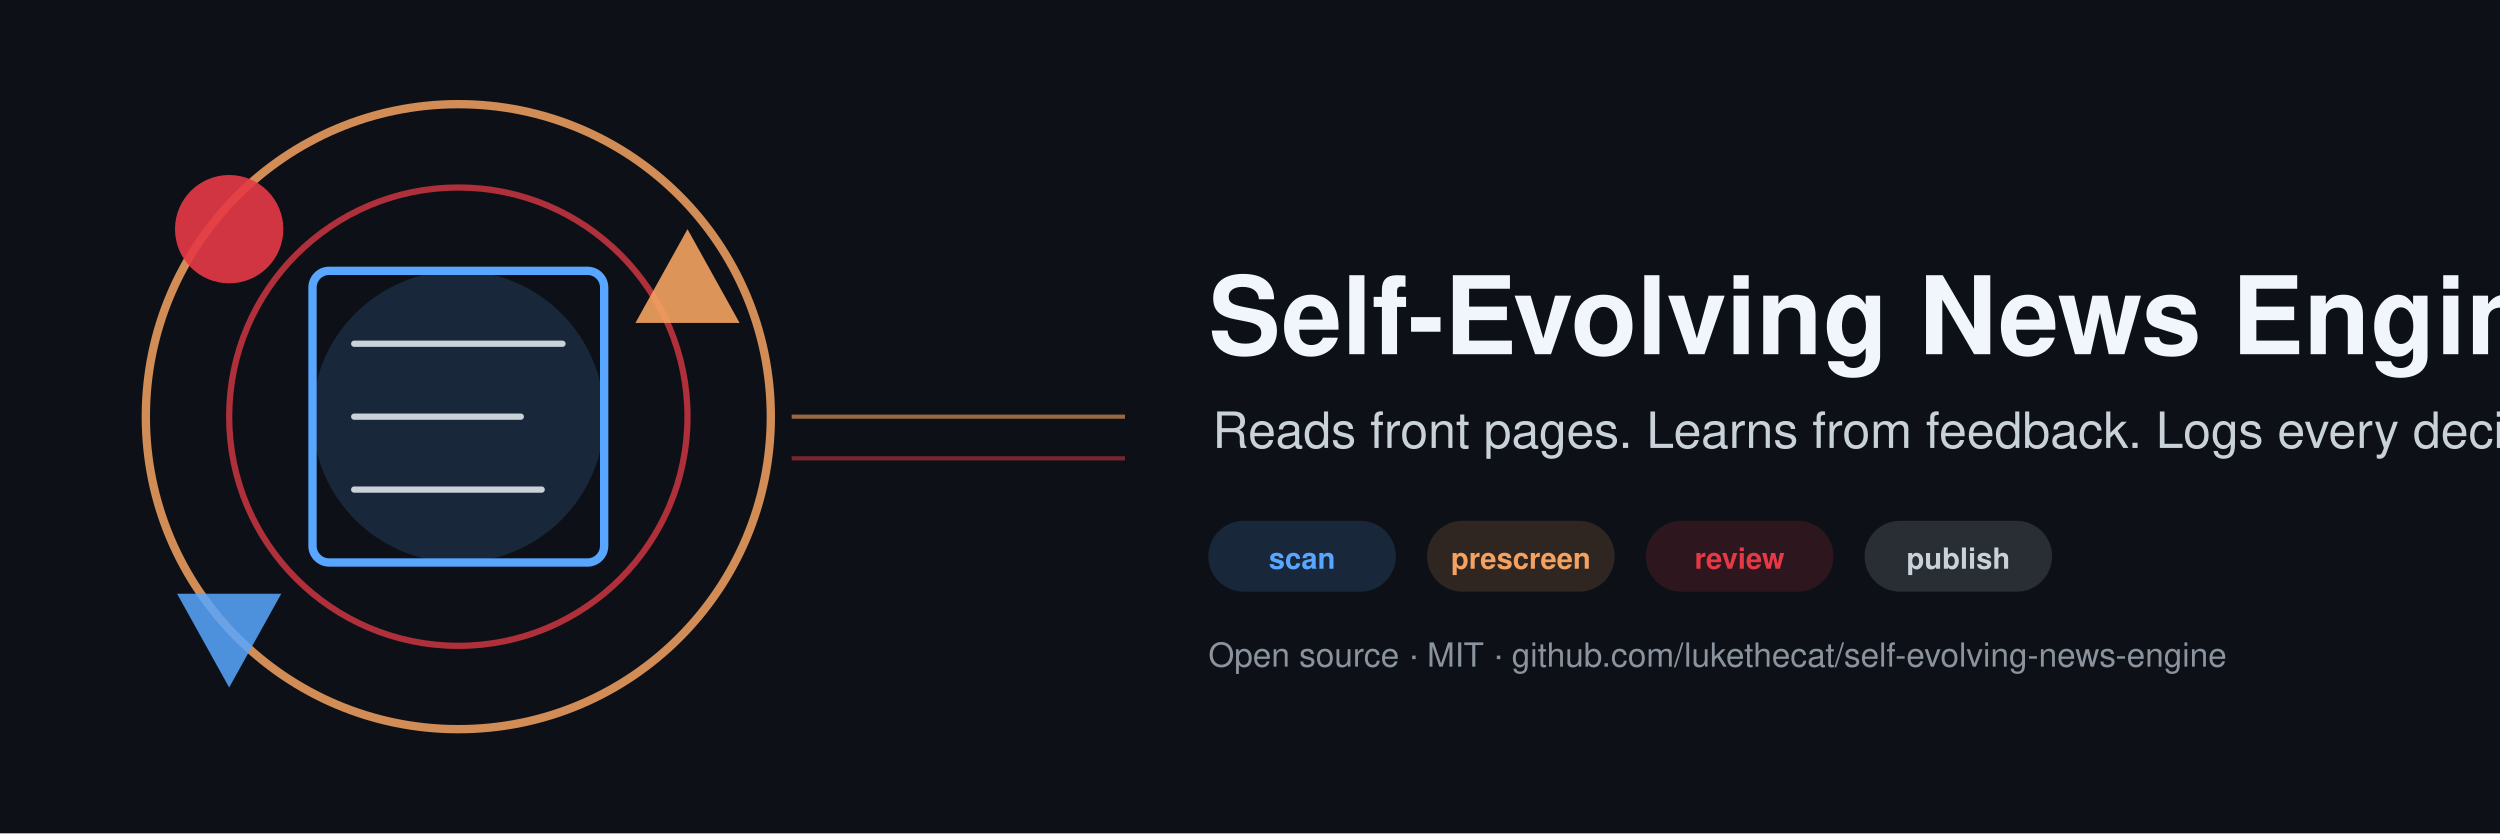
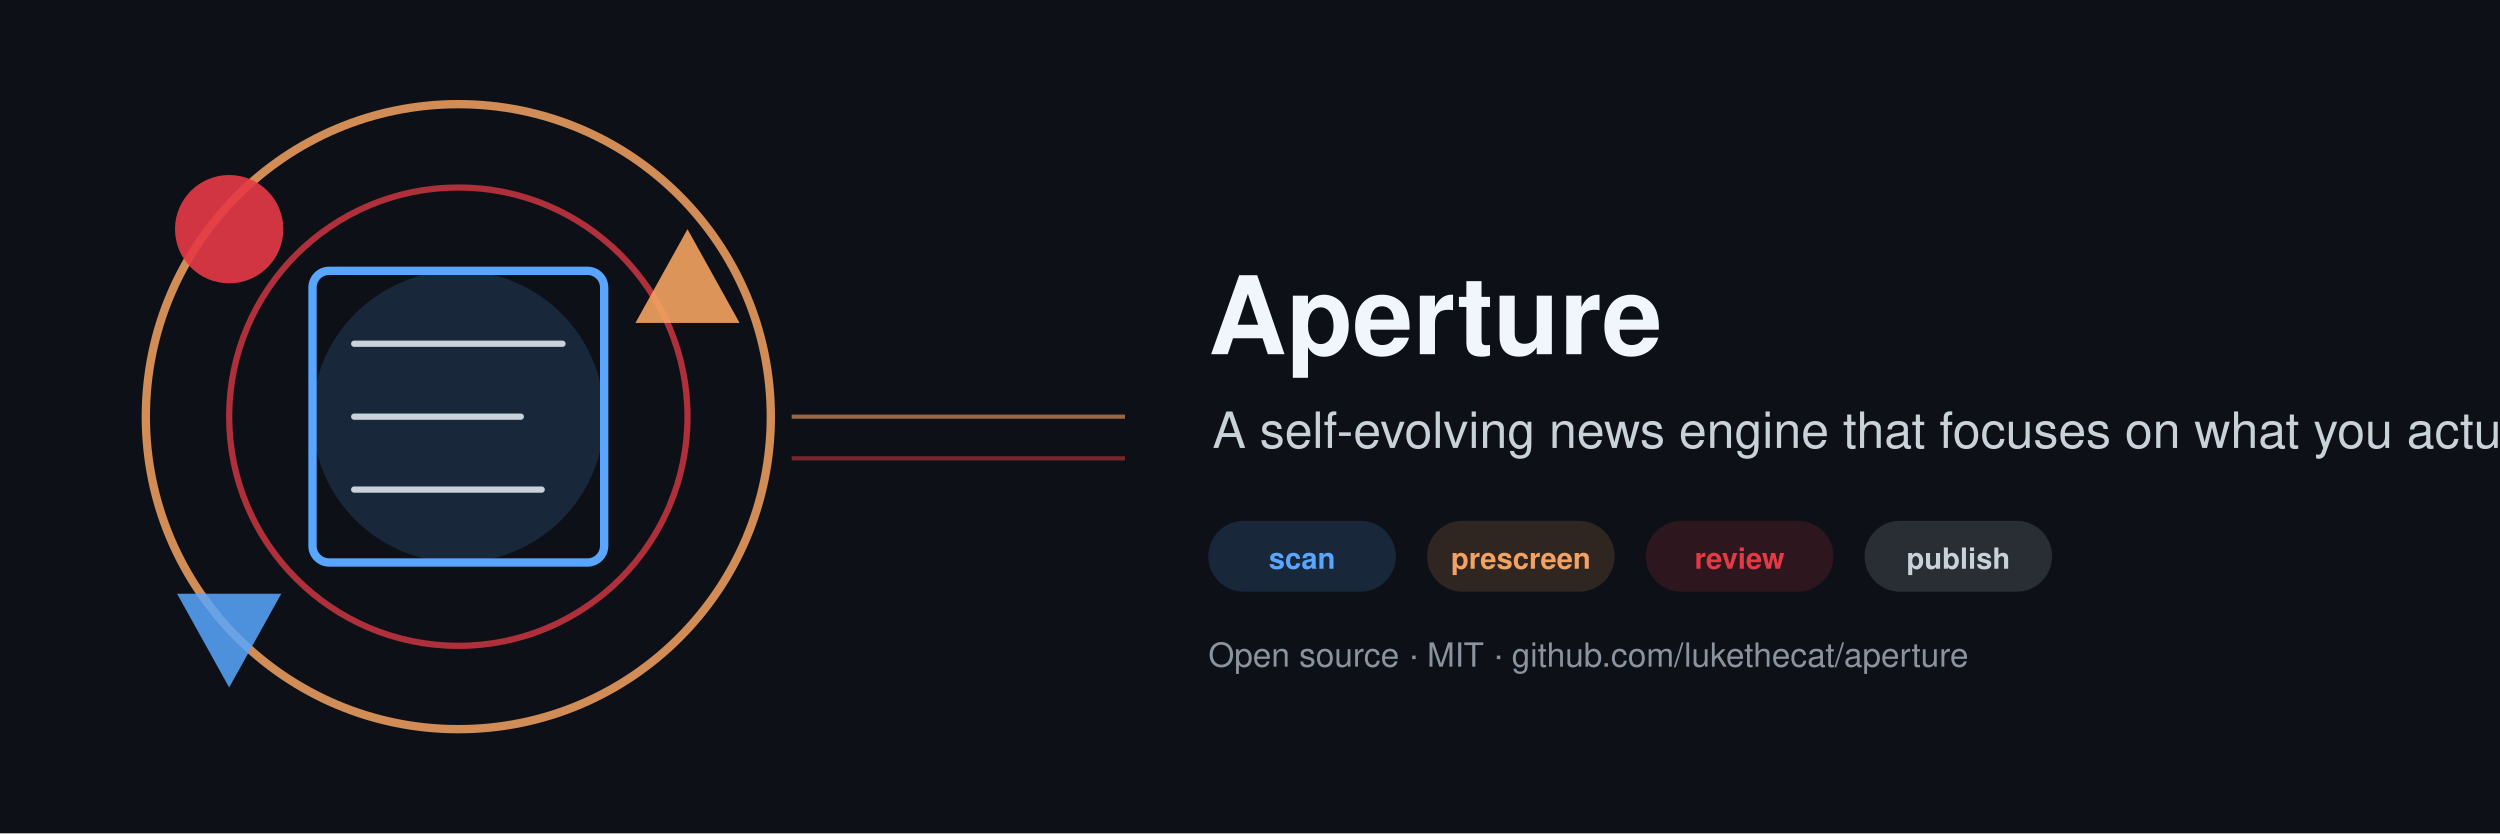
<svg xmlns="http://www.w3.org/2000/svg" viewBox="0 0 1200 400" width="1200" height="400">
  <rect width="1200" height="400" fill="#0d1117" />
  <circle cx="220" cy="200" r="150" fill="none" stroke="#f4a261" stroke-width="4" opacity="0.85" />
  <circle cx="220" cy="200" r="110" fill="none" stroke="#e63946" stroke-width="3" opacity="0.75" />
  <circle cx="220" cy="200" r="70" fill="#58a6ff" opacity="0.15" />
  <rect x="150" y="130" width="140" height="140" rx="8" fill="none" stroke="#58a6ff" stroke-width="4" />
  <line x1="170" y1="165" x2="270" y2="165" stroke="#c9d1d9" stroke-width="3" stroke-linecap="round" />
  <line x1="170" y1="200" x2="250" y2="200" stroke="#c9d1d9" stroke-width="3" stroke-linecap="round" />
  <line x1="170" y1="235" x2="260" y2="235" stroke="#c9d1d9" stroke-width="3" stroke-linecap="round" />
  <circle cx="110" cy="110" r="26" fill="#e63946" opacity="0.9" />
  <polygon points="330,110 355,155 305,155" fill="#f4a261" opacity="0.9" />
  <polygon points="110,330 135,285 85,285" fill="#58a6ff" opacity="0.85" />
  <line x1="380" y1="200" x2="540" y2="200" stroke="#f4a261" stroke-width="2" opacity="0.6" />
  <line x1="380" y1="220" x2="540" y2="220" stroke="#e63946" stroke-width="2" opacity="0.5" />
-   <text x="580" y="170" font-family="-apple-system, BlinkMacSystemFont, 'Segoe UI', Helvetica, Arial, sans-serif" font-size="52" font-weight="700" fill="#f0f6fc">Self-Evolving News Engine</text>
-   <text x="582" y="215" font-family="-apple-system, BlinkMacSystemFont, 'Segoe UI', Helvetica, Arial, sans-serif" font-size="24" fill="#c9d1d9">Reads front pages. Learns from feedback. Logs every decision.</text>
+   <text x="580" y="170" font-family="-apple-system, BlinkMacSystemFont, 'Segoe UI', Helvetica, Arial, sans-serif" font-size="52" font-weight="700" fill="#f0f6fc">Aperture</text>
+   <text x="582" y="215" font-family="-apple-system, BlinkMacSystemFont, 'Segoe UI', Helvetica, Arial, sans-serif" font-size="24" fill="#c9d1d9">A self-evolving news engine that focuses on what you actually want.</text>
  <rect x="580" y="250" width="90" height="34" rx="17" fill="#58a6ff" opacity="0.15" />
  <text x="625" y="273" text-anchor="middle" font-family="-apple-system, BlinkMacSystemFont, 'Segoe UI', Helvetica, Arial, sans-serif" font-size="14" font-weight="600" fill="#58a6ff">scan</text>
  <rect x="685" y="250" width="90" height="34" rx="17" fill="#f4a261" opacity="0.15" />
  <text x="730" y="273" text-anchor="middle" font-family="-apple-system, BlinkMacSystemFont, 'Segoe UI', Helvetica, Arial, sans-serif" font-size="14" font-weight="600" fill="#f4a261">prescreen</text>
  <rect x="790" y="250" width="90" height="34" rx="17" fill="#e63946" opacity="0.15" />
  <text x="835" y="273" text-anchor="middle" font-family="-apple-system, BlinkMacSystemFont, 'Segoe UI', Helvetica, Arial, sans-serif" font-size="14" font-weight="600" fill="#e63946">review</text>
  <rect x="895" y="250" width="90" height="34" rx="17" fill="#c9d1d9" opacity="0.15" />
  <text x="940" y="273" text-anchor="middle" font-family="-apple-system, BlinkMacSystemFont, 'Segoe UI', Helvetica, Arial, sans-serif" font-size="14" font-weight="600" fill="#c9d1d9">publish</text>
-   <text x="580" y="320" font-family="-apple-system, BlinkMacSystemFont, 'Segoe UI', Helvetica, Arial, sans-serif" font-size="16" fill="#8b949e">Open source · MIT · github.com/lukethecat/self-evolving-news-engine</text>
+   <text x="580" y="320" font-family="-apple-system, BlinkMacSystemFont, 'Segoe UI', Helvetica, Arial, sans-serif" font-size="16" fill="#8b949e">Open source · MIT · github.com/lukethecat/aperture</text>
</svg>
